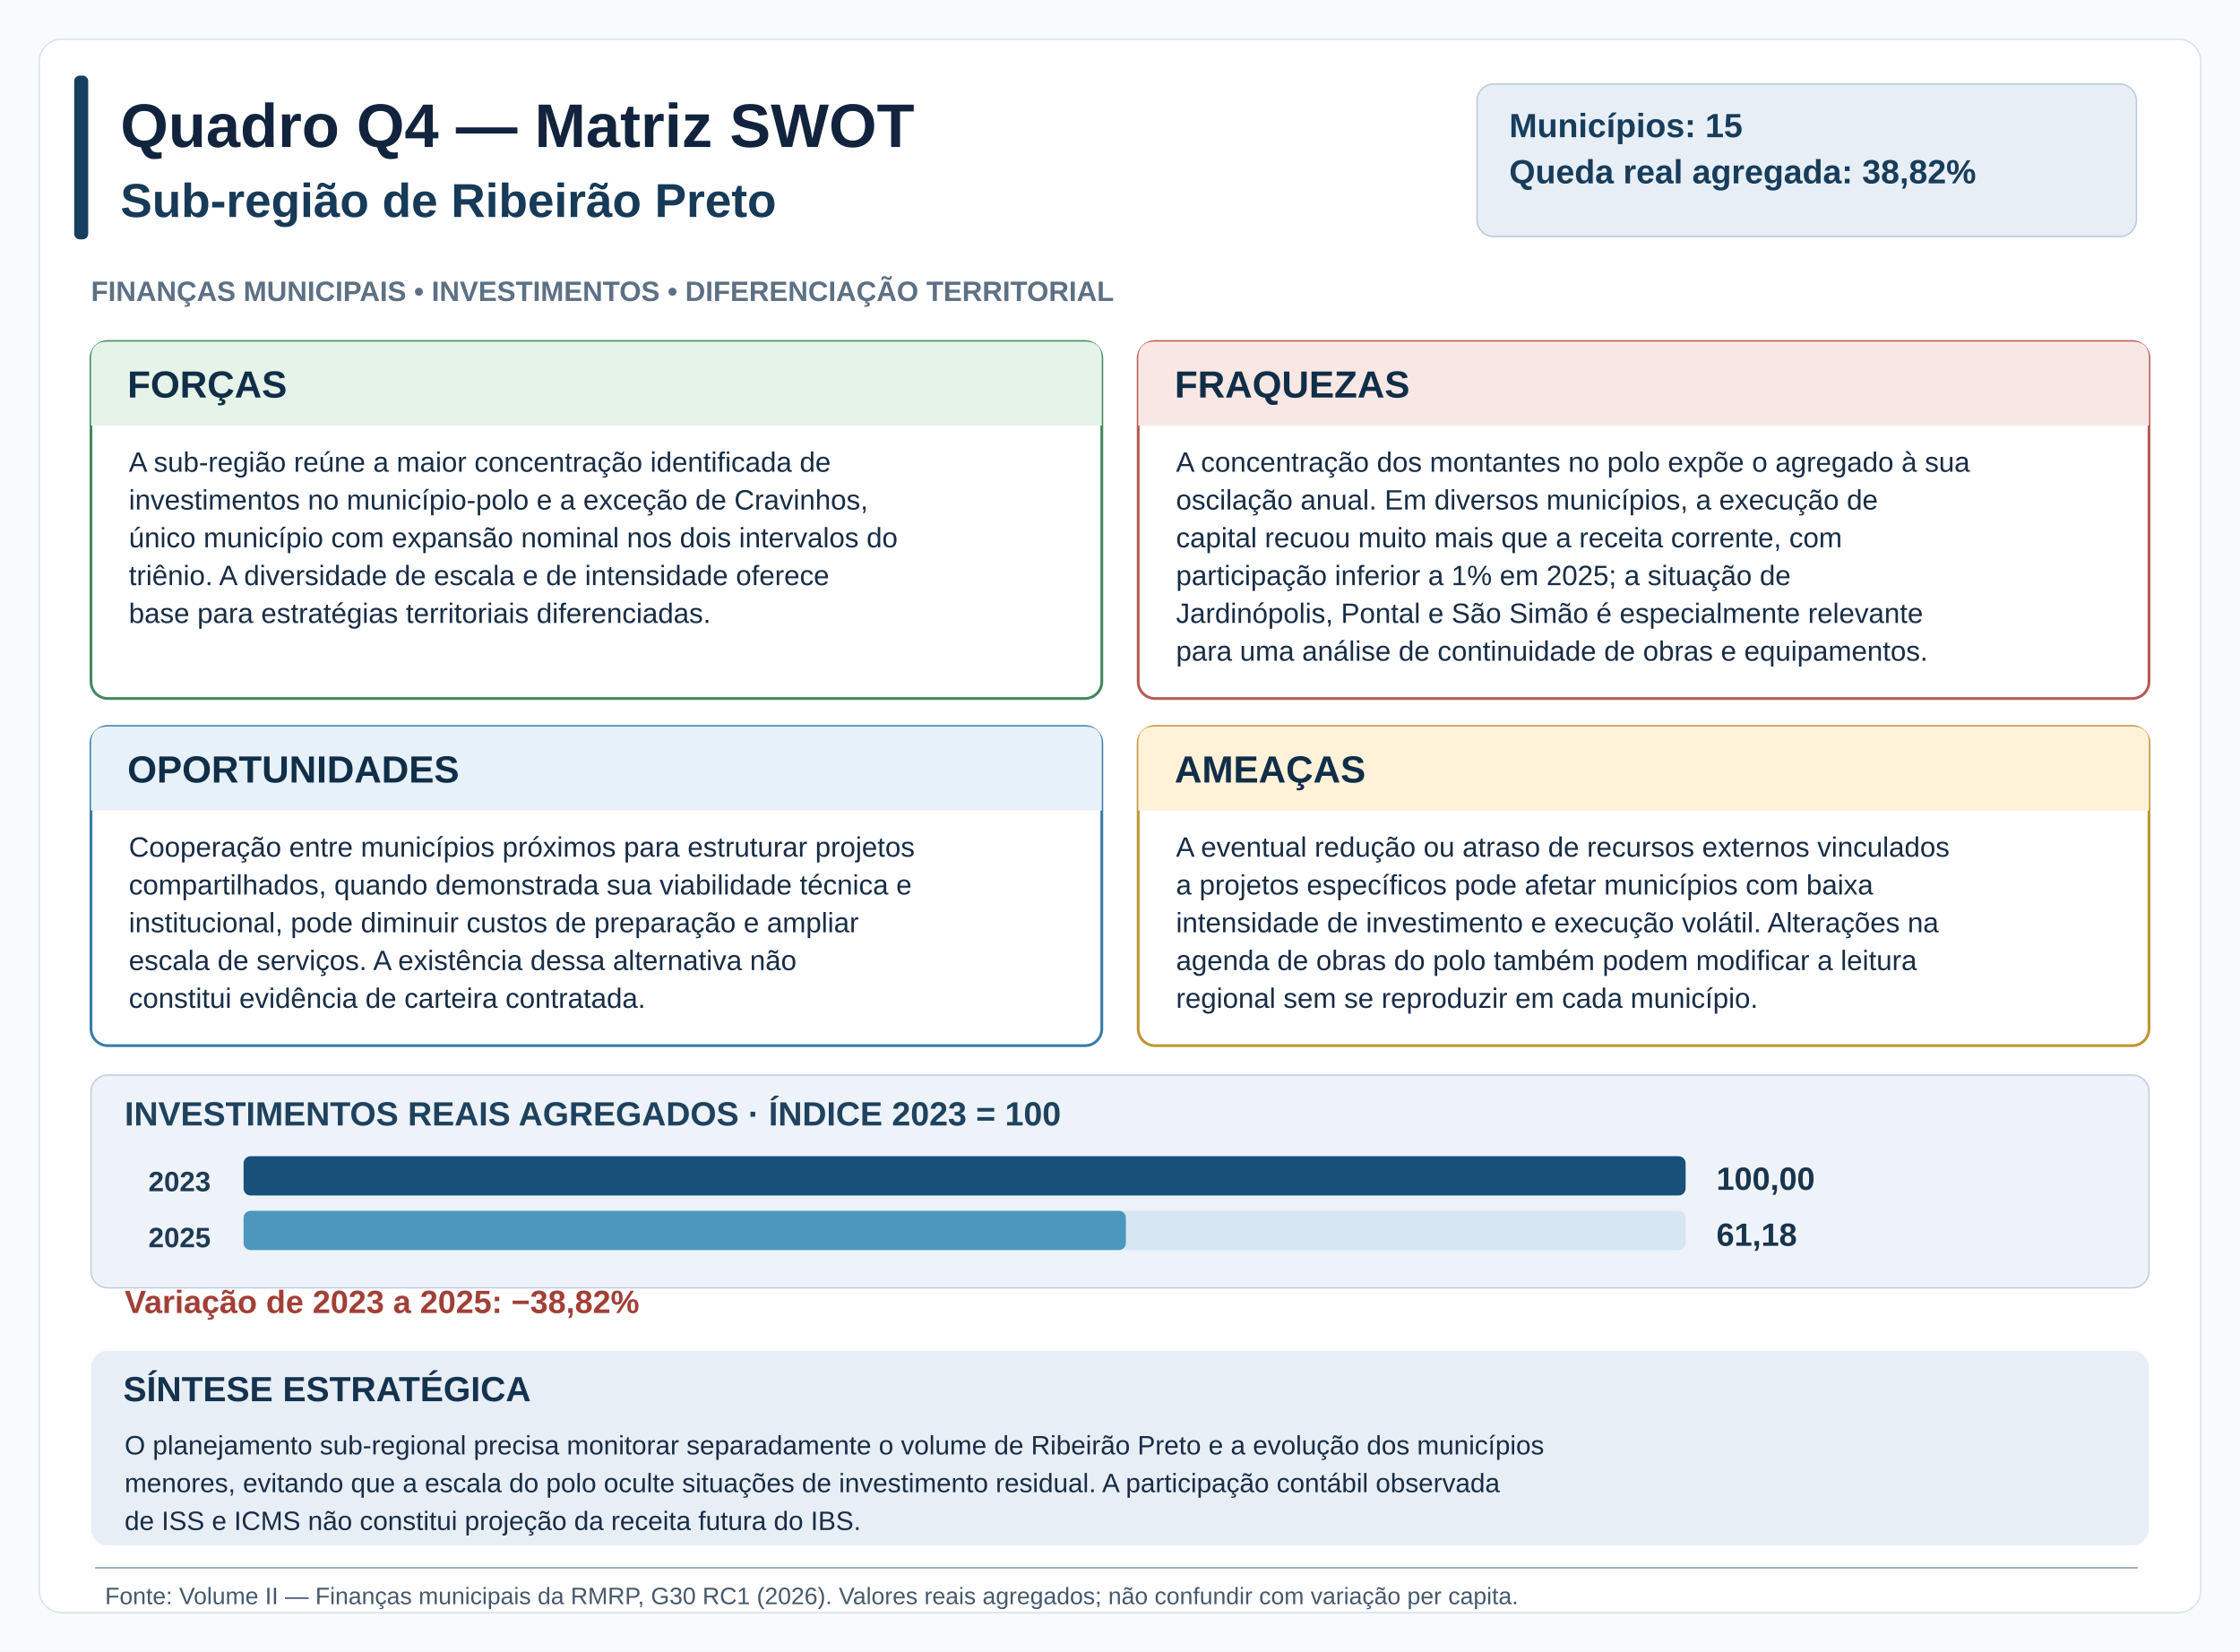
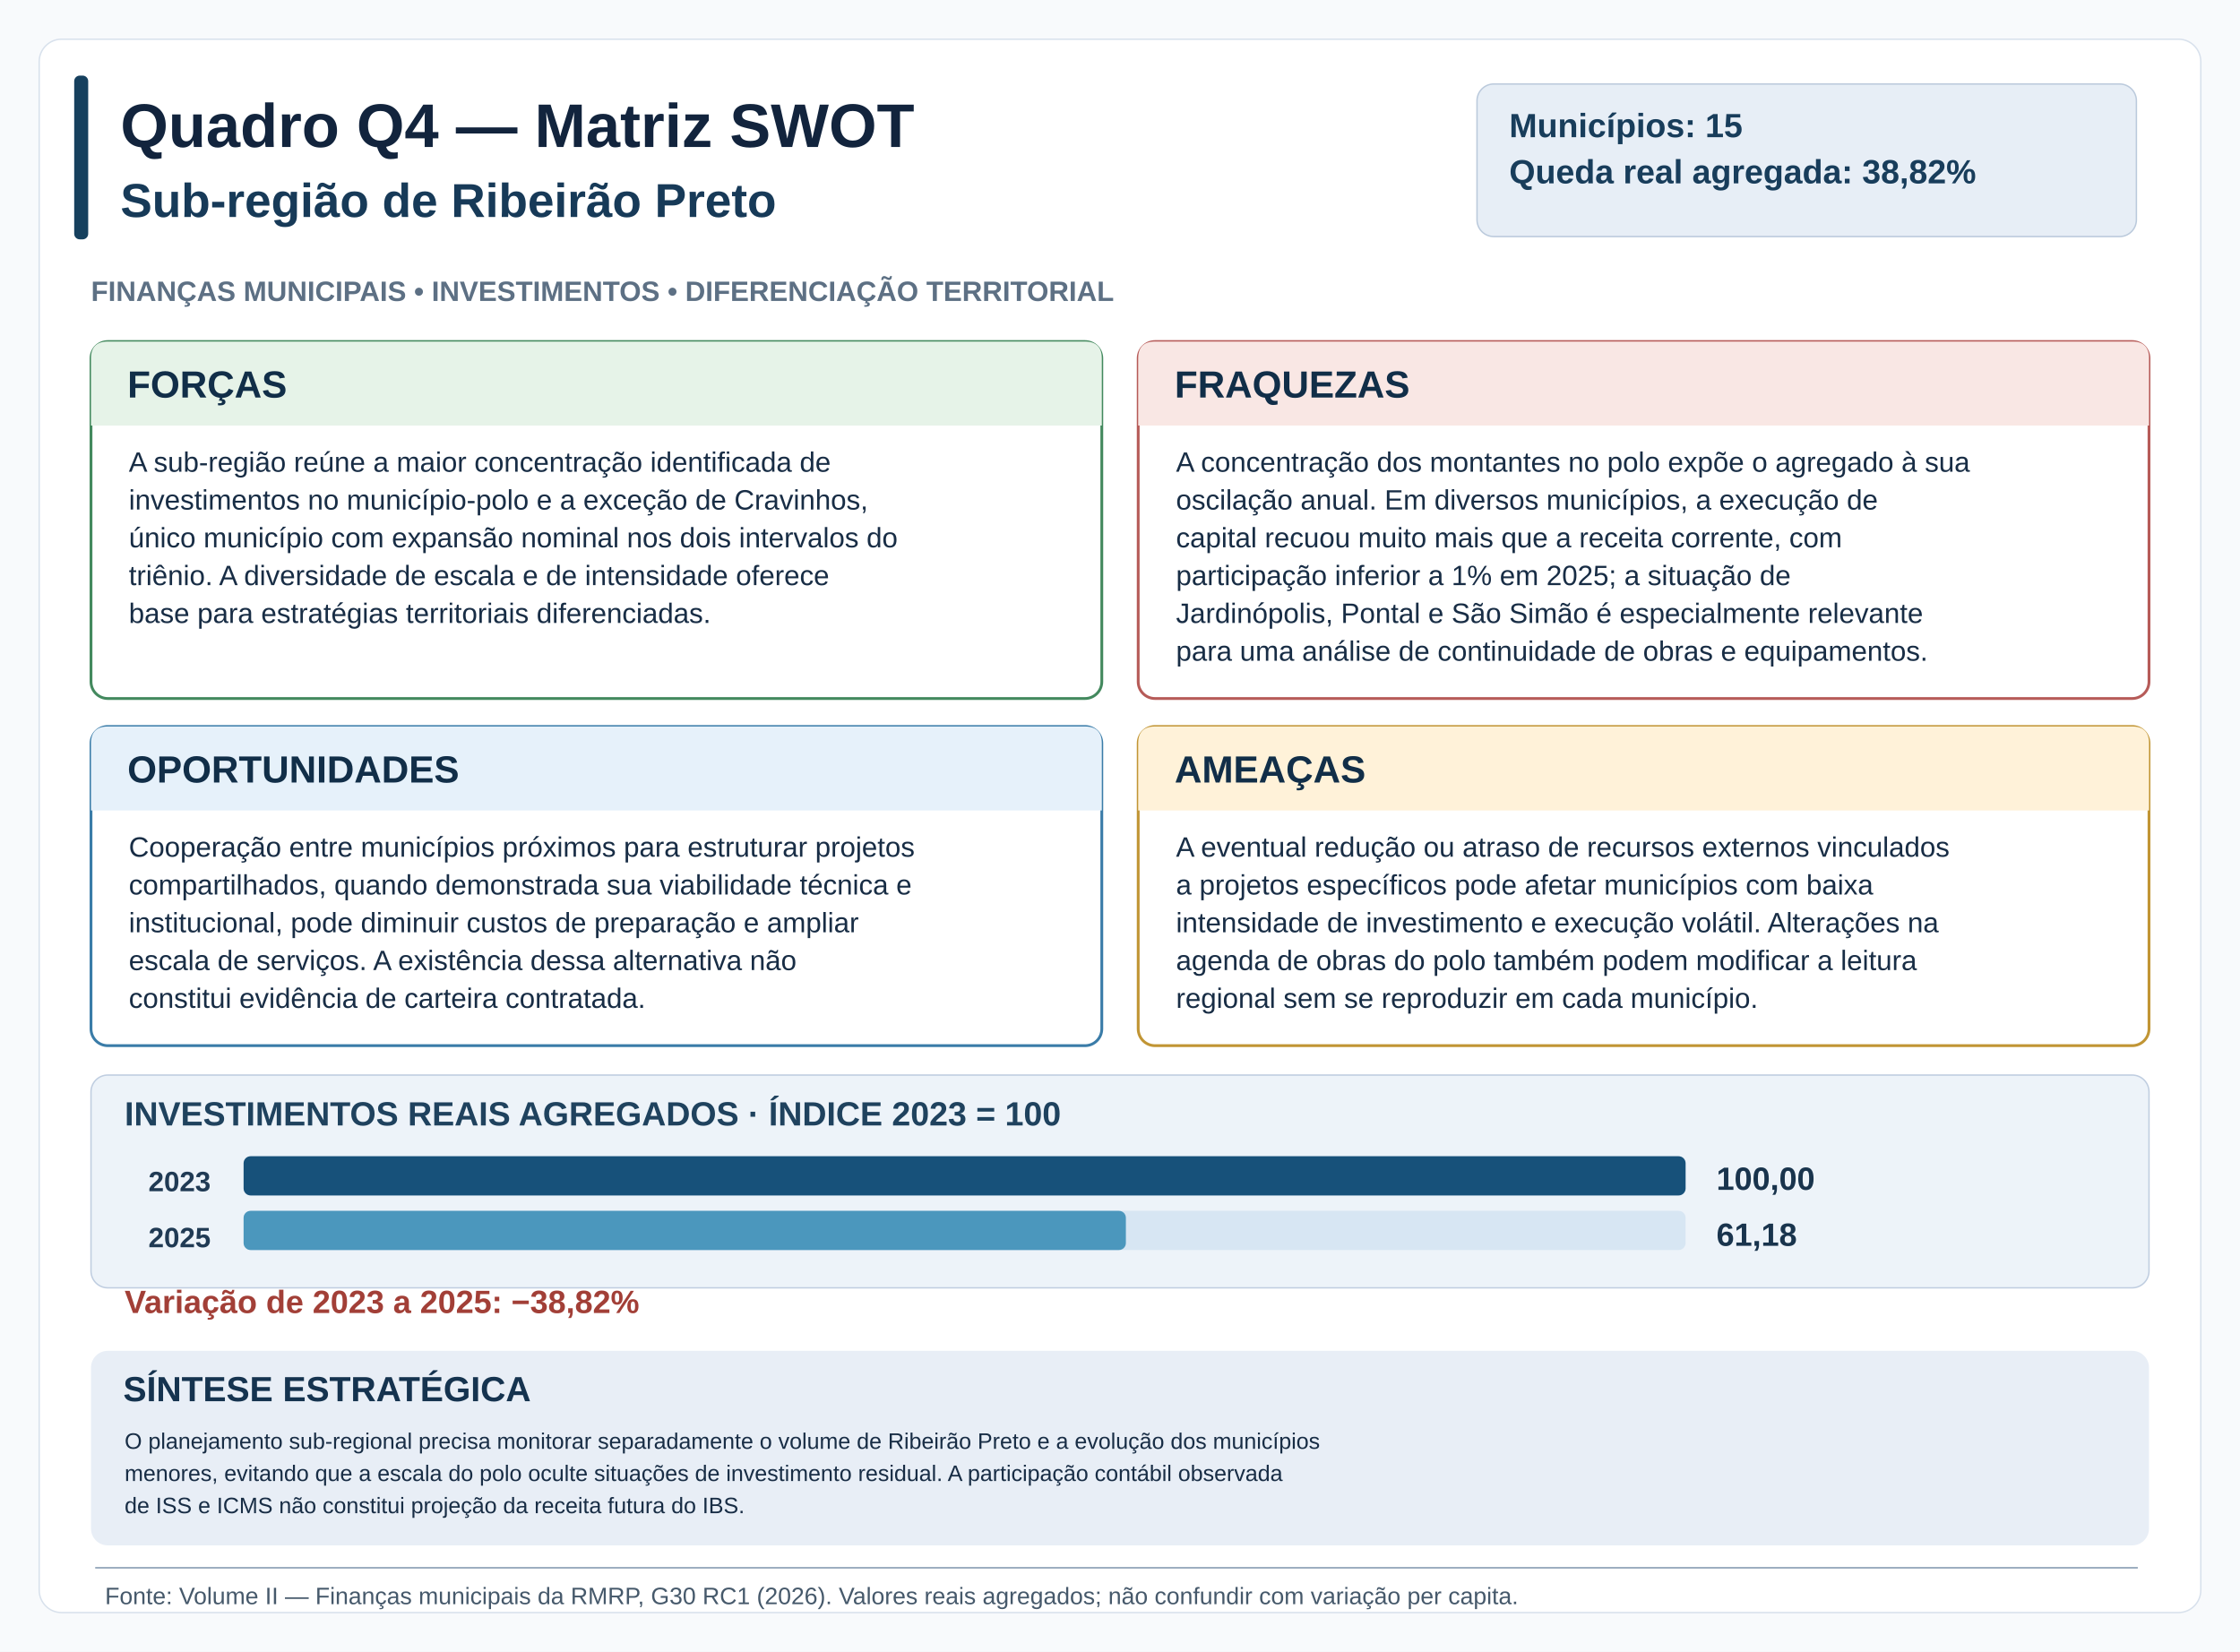
<svg xmlns="http://www.w3.org/2000/svg" width="1600" height="1180" viewBox="0 0 1600 1180" role="img" aria-label="Quadro Q4, matriz SWOT da sub-região de Ribeirão Preto, quatro quadrantes, síntese estratégica e gráfico do índice real de investimentos">
  <rect width="1600" height="1180" fill="#f8fafc" />
  <rect x="28" y="28" width="1544" height="1124" rx="16" fill="#ffffff" stroke="#d8e1ec" />
  <rect x="53" y="54" width="10" height="117" rx="4" fill="#16405e" />
  <text x="86" y="105" fill="#12243d" font-family="Arial,Helvetica,sans-serif" font-size="44" font-weight="700" text-anchor="start">Quadro Q4 — Matriz SWOT</text>
  <text x="86" y="155" fill="#173a58" font-family="Arial,Helvetica,sans-serif" font-size="34" font-weight="600" text-anchor="start">Sub-região de Ribeirão Preto</text>
  <rect x="1055" y="60" width="471" height="109" rx="12" fill="#e7eef6" stroke="#bbcadc" />
  <text x="1078" y="98" fill="#183d5b" font-family="Arial,Helvetica,sans-serif" font-size="24" font-weight="700" text-anchor="start">Municípios: 15</text>
  <text x="1078" y="131" fill="#183d5b" font-family="Arial,Helvetica,sans-serif" font-size="24" font-weight="700" text-anchor="start">Queda real agregada: 38,82%</text>
  <text x="65" y="215" fill="#5d7084" font-family="Arial,Helvetica,sans-serif" font-size="20" font-weight="600" text-anchor="start">FINANÇAS MUNICIPAIS • INVESTIMENTOS • DIFERENCIAÇÃO TERRITORIAL</text>
  <rect x="65" y="244" width="722" height="255" rx="12" fill="#fff" stroke="#43895e" stroke-width="2" />
  <path d="M 77 244 h 698 q 12 0 12 12 v 48 h -722 v -48 q 0 -12 12 -12" fill="#e6f3e8" />
  <text x="91" y="284" fill="#112e48" font-family="Arial,Helvetica,sans-serif" font-size="27" font-weight="700" text-anchor="start">FORÇAS</text>
  <text x="92" y="337" fill="#182d45" font-family="Arial,Helvetica,sans-serif" font-size="20" font-weight="400" text-anchor="start">A sub-região reúne a maior concentração identificada de</text>
  <text x="92" y="364" fill="#182d45" font-family="Arial,Helvetica,sans-serif" font-size="20" font-weight="400" text-anchor="start">investimentos no município-polo e a exceção de Cravinhos,</text>
  <text x="92" y="391" fill="#182d45" font-family="Arial,Helvetica,sans-serif" font-size="20" font-weight="400" text-anchor="start">único município com expansão nominal nos dois intervalos do</text>
  <text x="92" y="418" fill="#182d45" font-family="Arial,Helvetica,sans-serif" font-size="20" font-weight="400" text-anchor="start">triênio. A diversidade de escala e de intensidade oferece</text>
  <text x="92" y="445" fill="#182d45" font-family="Arial,Helvetica,sans-serif" font-size="20" font-weight="400" text-anchor="start">base para estratégias territoriais diferenciadas.</text>
  <rect x="813" y="244" width="722" height="255" rx="12" fill="#fff" stroke="#b65b58" stroke-width="2" />
  <path d="M 825 244 h 698 q 12 0 12 12 v 48 h -722 v -48 q 0 -12 12 -12" fill="#f9e7e4" />
  <text x="839" y="284" fill="#112e48" font-family="Arial,Helvetica,sans-serif" font-size="27" font-weight="700" text-anchor="start">FRAQUEZAS</text>
  <text x="840" y="337" fill="#182d45" font-family="Arial,Helvetica,sans-serif" font-size="20" font-weight="400" text-anchor="start">A concentração dos montantes no polo expõe o agregado à sua</text>
  <text x="840" y="364" fill="#182d45" font-family="Arial,Helvetica,sans-serif" font-size="20" font-weight="400" text-anchor="start">oscilação anual. Em diversos municípios, a execução de</text>
  <text x="840" y="391" fill="#182d45" font-family="Arial,Helvetica,sans-serif" font-size="20" font-weight="400" text-anchor="start">capital recuou muito mais que a receita corrente, com</text>
  <text x="840" y="418" fill="#182d45" font-family="Arial,Helvetica,sans-serif" font-size="20" font-weight="400" text-anchor="start">participação inferior a 1% em 2025; a situação de</text>
  <text x="840" y="445" fill="#182d45" font-family="Arial,Helvetica,sans-serif" font-size="20" font-weight="400" text-anchor="start">Jardinópolis, Pontal e São Simão é especialmente relevante</text>
  <text x="840" y="472" fill="#182d45" font-family="Arial,Helvetica,sans-serif" font-size="20" font-weight="400" text-anchor="start">para uma análise de continuidade de obras e equipamentos.</text>
  <rect x="65" y="519" width="722" height="228" rx="12" fill="#fff" stroke="#3a7ca8" stroke-width="2" />
  <path d="M 77 519 h 698 q 12 0 12 12 v 48 h -722 v -48 q 0 -12 12 -12" fill="#e6f1fa" />
  <text x="91" y="559" fill="#112e48" font-family="Arial,Helvetica,sans-serif" font-size="27" font-weight="700" text-anchor="start">OPORTUNIDADES</text>
  <text x="92" y="612" fill="#182d45" font-family="Arial,Helvetica,sans-serif" font-size="20" font-weight="400" text-anchor="start">Cooperação entre municípios próximos para estruturar projetos</text>
  <text x="92" y="639" fill="#182d45" font-family="Arial,Helvetica,sans-serif" font-size="20" font-weight="400" text-anchor="start">compartilhados, quando demonstrada sua viabilidade técnica e</text>
  <text x="92" y="666" fill="#182d45" font-family="Arial,Helvetica,sans-serif" font-size="20" font-weight="400" text-anchor="start">institucional, pode diminuir custos de preparação e ampliar</text>
  <text x="92" y="693" fill="#182d45" font-family="Arial,Helvetica,sans-serif" font-size="20" font-weight="400" text-anchor="start">escala de serviços. A existência dessa alternativa não</text>
  <text x="92" y="720" fill="#182d45" font-family="Arial,Helvetica,sans-serif" font-size="20" font-weight="400" text-anchor="start">constitui evidência de carteira contratada.</text>
  <rect x="813" y="519" width="722" height="228" rx="12" fill="#fff" stroke="#c19534" stroke-width="2" />
  <path d="M 825 519 h 698 q 12 0 12 12 v 48 h -722 v -48 q 0 -12 12 -12" fill="#fff2d9" />
  <text x="839" y="559" fill="#112e48" font-family="Arial,Helvetica,sans-serif" font-size="27" font-weight="700" text-anchor="start">AMEAÇAS</text>
  <text x="840" y="612" fill="#182d45" font-family="Arial,Helvetica,sans-serif" font-size="20" font-weight="400" text-anchor="start">A eventual redução ou atraso de recursos externos vinculados</text>
  <text x="840" y="639" fill="#182d45" font-family="Arial,Helvetica,sans-serif" font-size="20" font-weight="400" text-anchor="start">a projetos específicos pode afetar municípios com baixa</text>
  <text x="840" y="666" fill="#182d45" font-family="Arial,Helvetica,sans-serif" font-size="20" font-weight="400" text-anchor="start">intensidade de investimento e execução volátil. Alterações na</text>
  <text x="840" y="693" fill="#182d45" font-family="Arial,Helvetica,sans-serif" font-size="20" font-weight="400" text-anchor="start">agenda de obras do polo também podem modificar a leitura</text>
  <text x="840" y="720" fill="#182d45" font-family="Arial,Helvetica,sans-serif" font-size="20" font-weight="400" text-anchor="start">regional sem se reproduzir em cada município.</text>
  <rect x="65" y="768" width="1470" height="152" rx="12" fill="#edf3f9" stroke="#bfcde0" />
  <text x="89" y="804" fill="#1f425e" font-family="Arial,Helvetica,sans-serif" font-size="24" font-weight="700" text-anchor="start">INVESTIMENTOS REAIS AGREGADOS · ÍNDICE 2023 = 100</text>
  <text x="106" y="851" fill="#203a54" font-family="Arial,Helvetica,sans-serif" font-size="20" font-weight="600" text-anchor="start">2023</text>
  <rect x="174" y="826" width="1030" height="28" rx="5" fill="#d7e6f3" />
  <rect x="174" y="826" width="1030" height="28" rx="5" fill="#17517a" />
  <text x="1226" y="850" fill="#19344d" font-family="Arial,Helvetica,sans-serif" font-size="23" font-weight="700" text-anchor="start">100,00</text>
  <text x="106" y="891" fill="#203a54" font-family="Arial,Helvetica,sans-serif" font-size="20" font-weight="600" text-anchor="start">2025</text>
  <rect x="174" y="865" width="1030" height="28" rx="5" fill="#d7e6f3" />
  <rect x="174" y="865" width="630.2" height="28" rx="5" fill="#4b97bd" />
  <text x="1226" y="890" fill="#19344d" font-family="Arial,Helvetica,sans-serif" font-size="23" font-weight="700" text-anchor="start">61,18</text>
  <text x="89" y="938" fill="#a23f37" font-family="Arial,Helvetica,sans-serif" font-size="23" font-weight="700" text-anchor="start">Variação de 2023 a 2025: −38,82%</text>
  <rect x="65" y="965" width="1470" height="139" rx="12" fill="#e8eef6" />
  <text x="88" y="1001" fill="#15334f" font-family="Arial,Helvetica,sans-serif" font-size="25" font-weight="700" text-anchor="start">SÍNTESE ESTRATÉGICA</text>
-   <text x="89" y="1039" fill="#182d45" font-family="Arial,Helvetica,sans-serif" font-size="19" font-weight="400" text-anchor="start">O planejamento sub-regional precisa monitorar separadamente o volume de Ribeirão Preto e a evolução dos municípios</text>
-   <text x="89" y="1066" fill="#182d45" font-family="Arial,Helvetica,sans-serif" font-size="19" font-weight="400" text-anchor="start">menores, evitando que a escala do polo oculte situações de investimento residual. A participação contábil observada</text>
-   <text x="89" y="1093" fill="#182d45" font-family="Arial,Helvetica,sans-serif" font-size="19" font-weight="400" text-anchor="start">de ISS e ICMS não constitui projeção da receita futura do IBS.</text>
+   <text x="89" y="1035" fill="#182d45" font-family="Arial,Helvetica,sans-serif" font-size="16" font-weight="400" text-anchor="start">O planejamento sub-regional precisa monitorar separadamente o volume de Ribeirão Preto e a evolução dos municípios</text>
+   <text x="89" y="1058" fill="#182d45" font-family="Arial,Helvetica,sans-serif" font-size="16" font-weight="400" text-anchor="start">menores, evitando que a escala do polo oculte situações de investimento residual. A participação contábil observada</text>
+   <text x="89" y="1081" fill="#182d45" font-family="Arial,Helvetica,sans-serif" font-size="16" font-weight="400" text-anchor="start">de ISS e ICMS não constitui projeção da receita futura do IBS.</text>
  <line x1="68" y1="1120" x2="1527" y2="1120" stroke="#8298af" />
  <text x="75" y="1146" fill="#46596b" font-family="Arial,Helvetica,sans-serif" font-size="17" font-weight="400" text-anchor="start">Fonte: Volume II — Finanças municipais da RMRP, G30 RC1 (2026). Valores reais agregados; não confundir com variação per capita.</text>
</svg>
